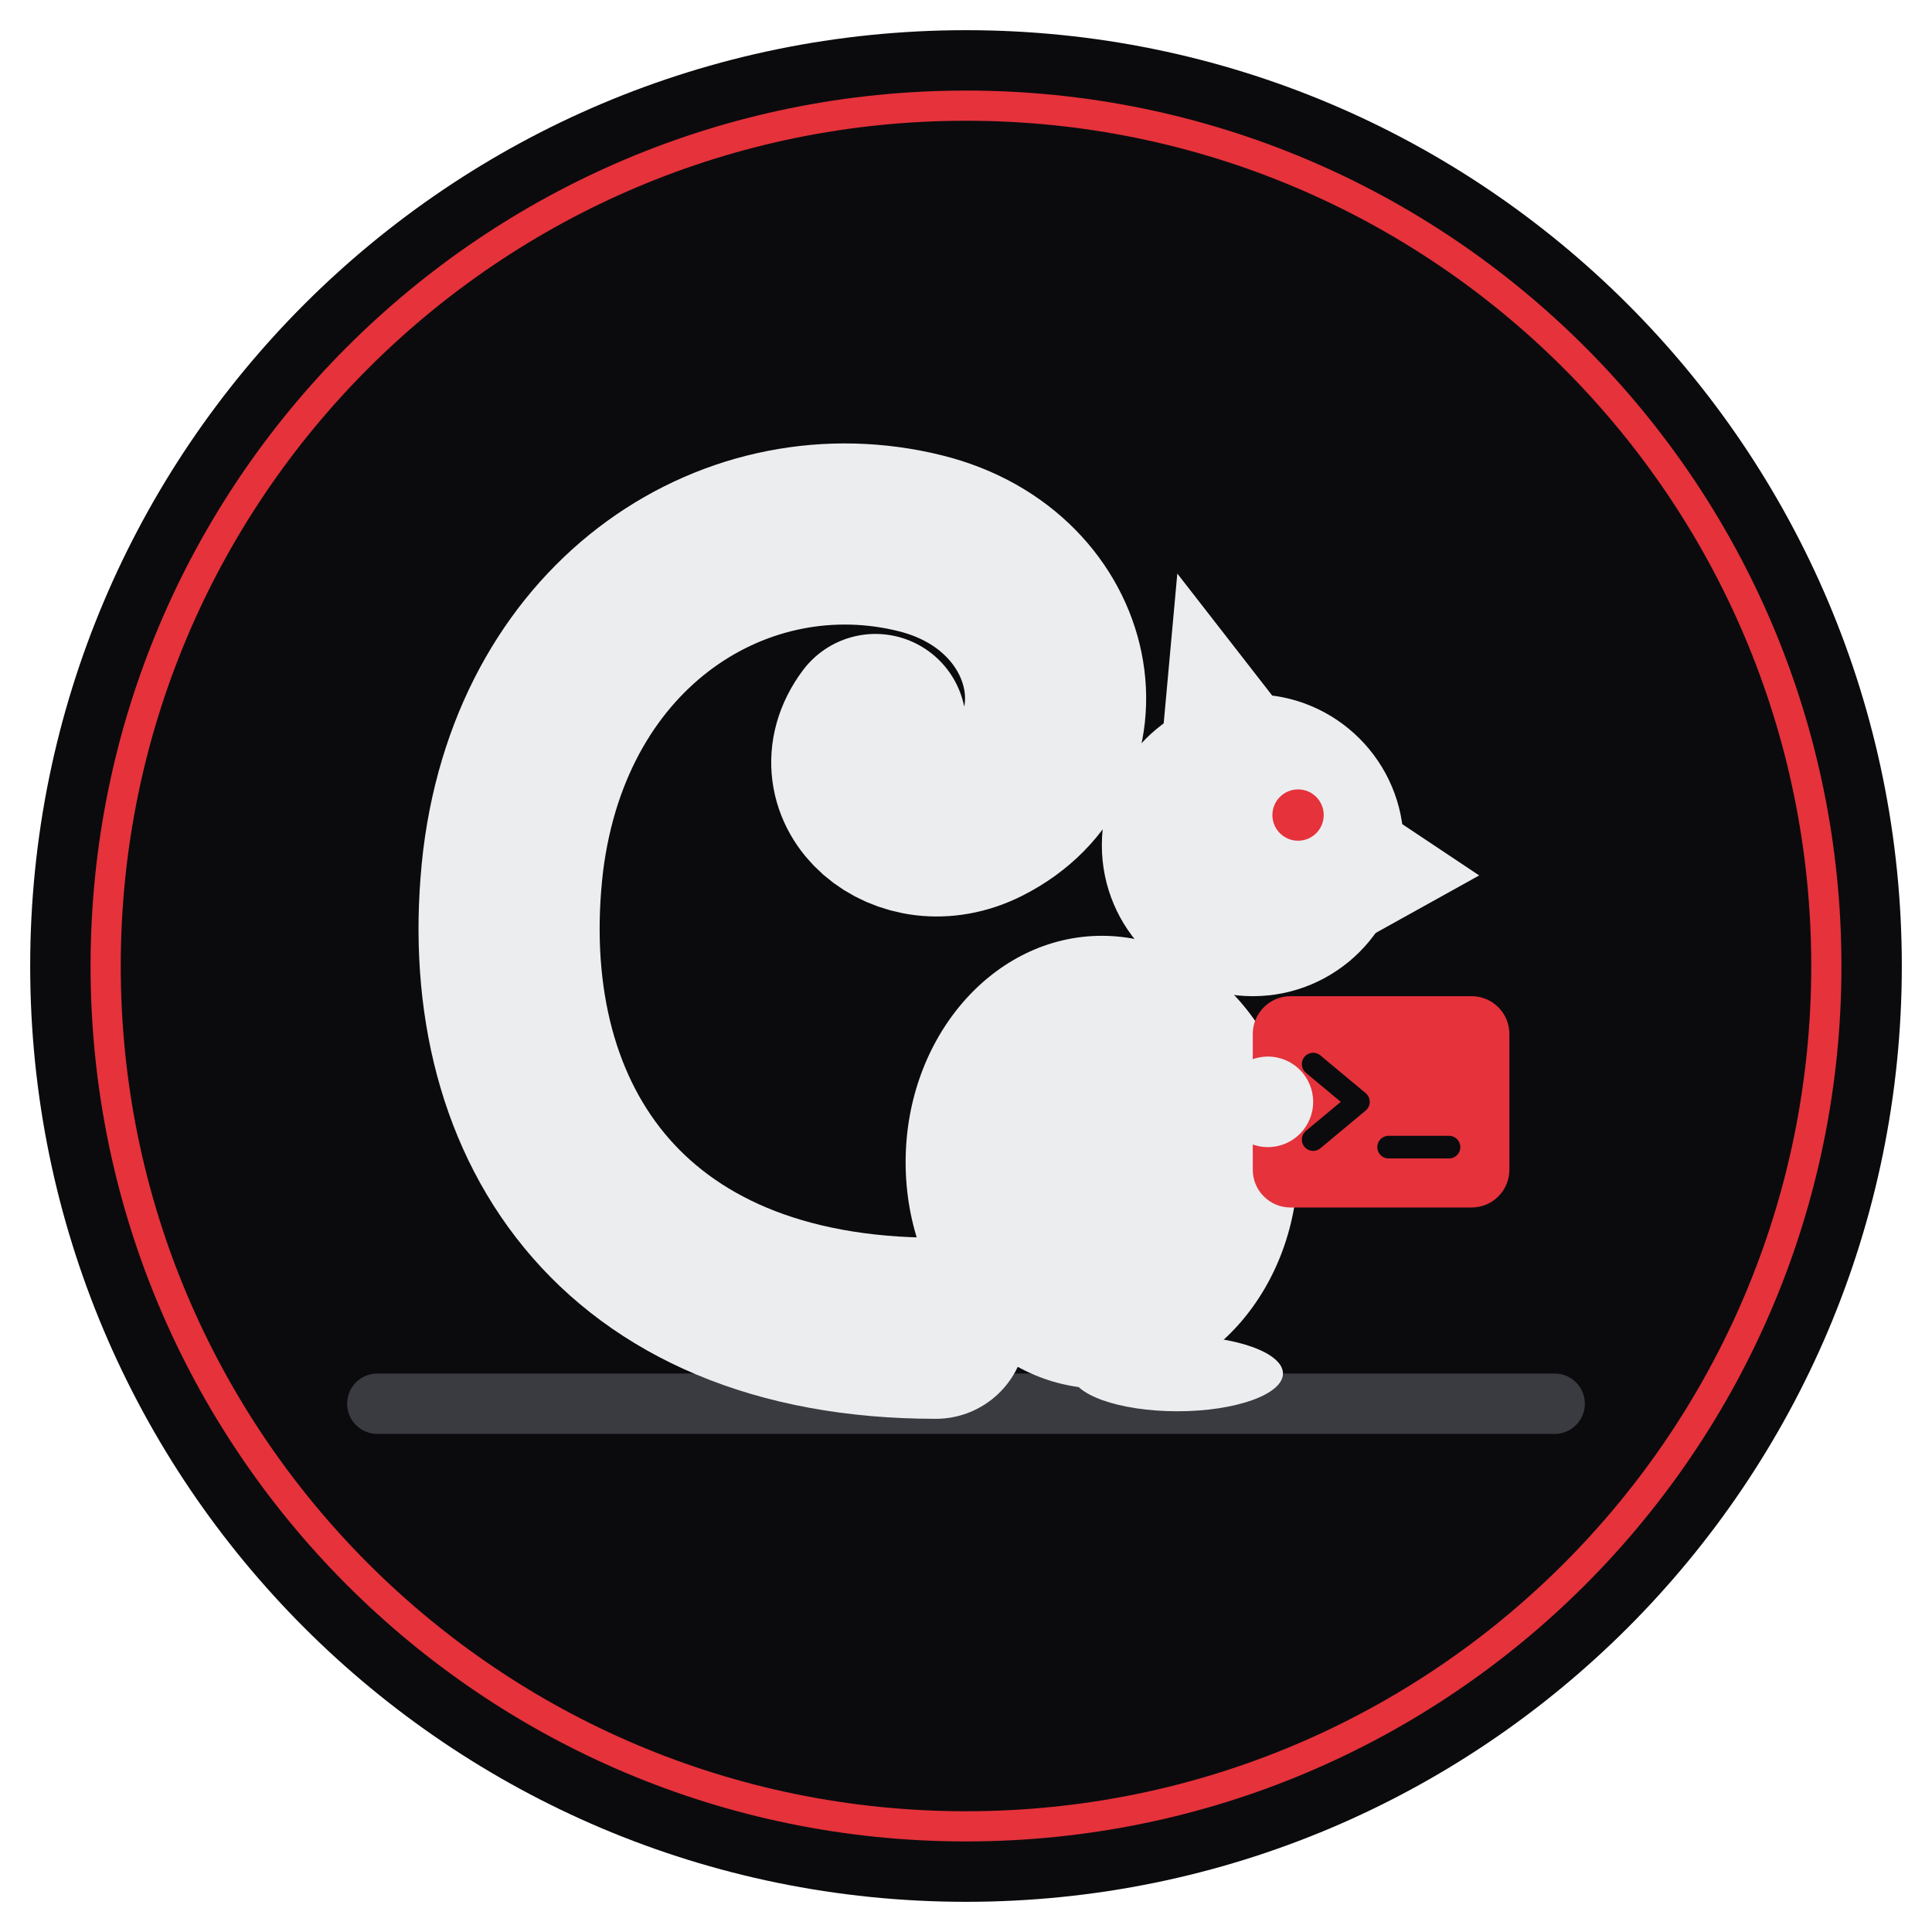
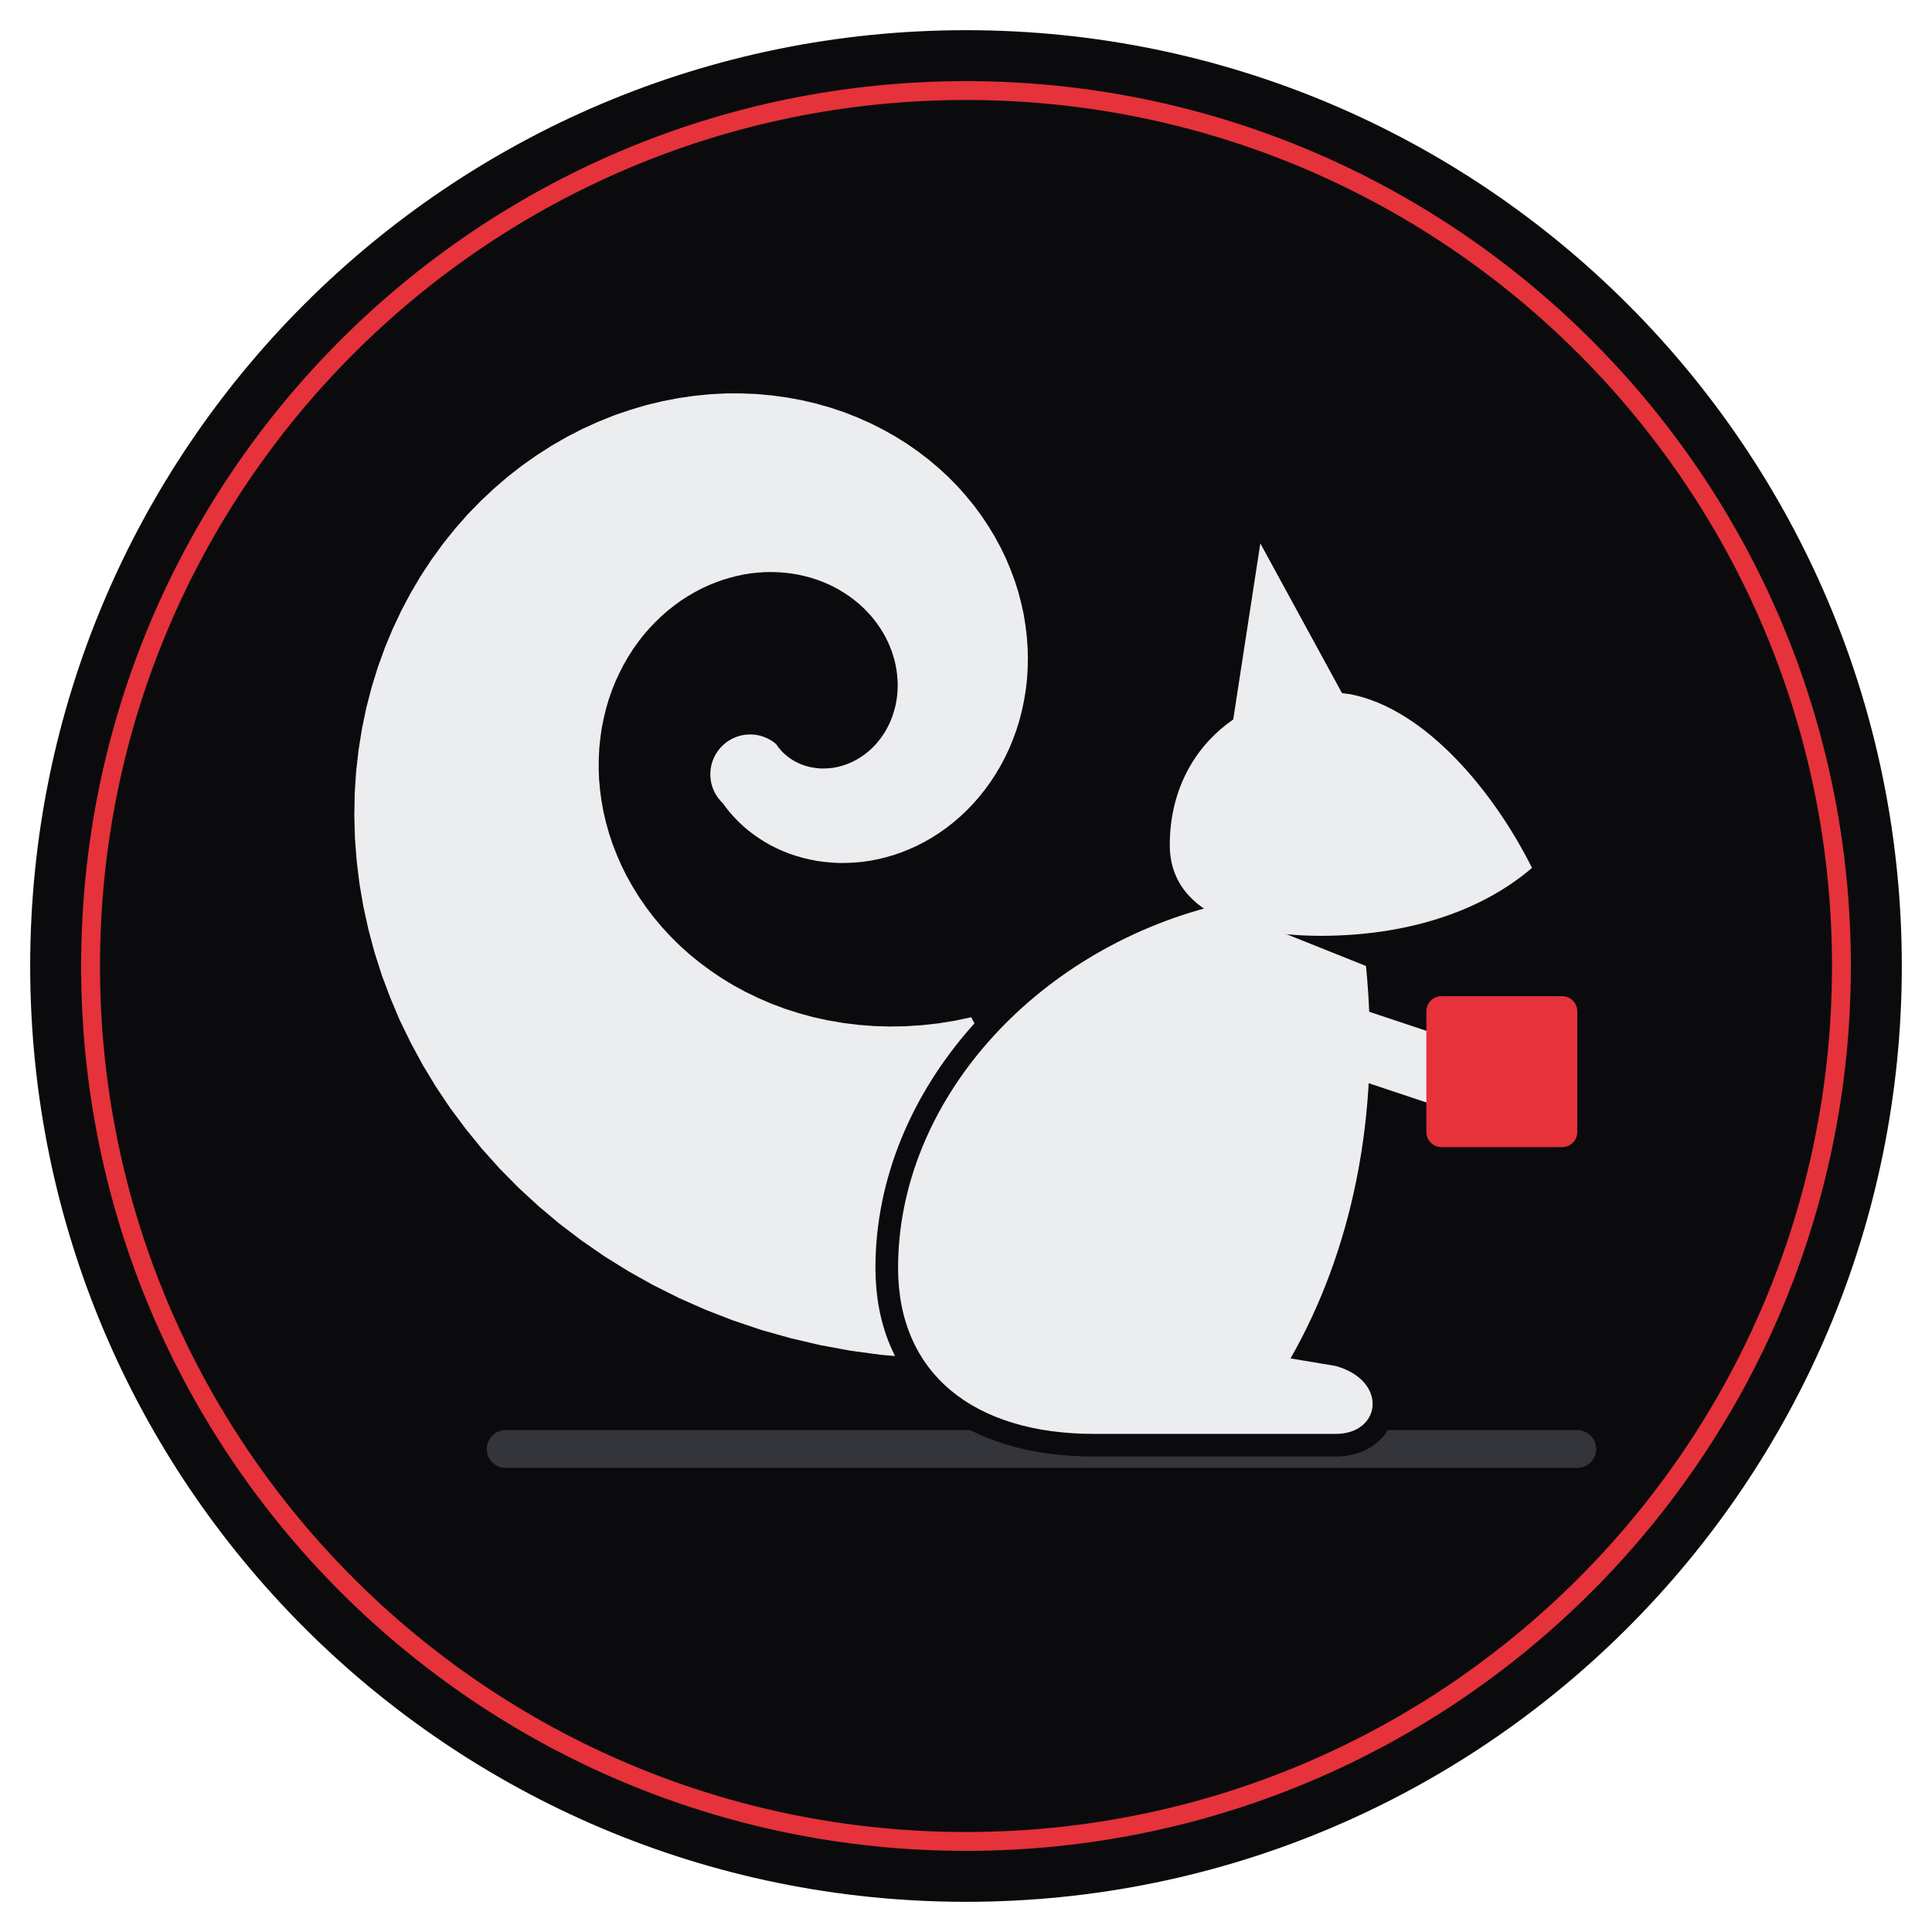
<svg xmlns="http://www.w3.org/2000/svg" viewBox="0 0 256 256" width="256" height="256" role="img" aria-labelledby="title desc">
  <circle cx="128" cy="128" r="124" fill="#0b0b0d" />
-   <circle cx="128" cy="128" r="114" fill="none" stroke="#e5323b" stroke-width="4" />
-   <path d="M50 186 H 206" stroke="#3a3b40" stroke-width="8" stroke-linecap="round" />
-   <g transform="translate(6 0)">
-     <path d="M118 176 C 76 176, 58 148, 62 114 C 66 82, 92 66, 116 72 C 136 77, 140 100, 124 108 C 114 113, 104 104, 110 96" fill="none" stroke="#ecedef" stroke-width="24" stroke-linecap="round" stroke-linejoin="round" />
+   <circle cx="128" cy="128" r="116" fill="none" stroke="#e5323b" stroke-width="2.5" />
+   <g transform="translate(9 2)">
+     <path d="M58 190 H 200" stroke="#34353a" stroke-width="5" stroke-linecap="round" />
    <g fill="#ecedef">
-       <ellipse cx="140" cy="154" rx="26" ry="30" />
-       <circle cx="160" cy="112" r="20" />
-       <path d="M172 104 L 190 116 L 172 126 Z" />
-       <path d="M148 98 L 150 76 L 164 94 Z" />
-       <ellipse cx="150" cy="182" rx="14" ry="5" />
+       <path d="M142.04 174.82 L137.68 175.89 L133.32 176.74 L128.97 177.38 L124.65 177.81 L120.35 178.04 L116.10 178.06 L111.89 177.89 L107.74 177.52 L103.66 176.97 L99.65 176.23 L95.73 175.31 L91.89 174.23 L88.15 172.97 L84.51 171.56 L80.98 170.00 L77.56 168.29 L74.26 166.44 L71.09 164.47 L68.04 162.36 L65.13 160.15 L62.36 157.82 L59.72 155.39 L57.23 152.87 L54.89 150.26 L52.70 147.57 L50.65 144.82 L48.76 142.00 L47.02 139.12 L45.44 136.20 L44.00 133.25 L42.73 130.25 L41.60 127.24 L40.63 124.21 L39.82 121.17 L39.15 118.13 L38.63 115.09 L38.26 112.06 L38.03 109.05 L37.95 106.07 L38.00 103.12 L38.19 100.21 L38.52 97.33 L38.97 94.51 L39.55 91.74 L40.25 89.04 L41.07 86.39 L42.00 83.82 L43.04 81.32 L44.19 78.89 L45.43 76.55 L46.76 74.30 L48.19 72.13 L49.70 70.05 L51.29 68.07 L52.95 66.18 L54.68 64.40 L56.47 62.72 L58.32 61.13 L60.21 59.66 L62.16 58.29 L64.15 57.02 L66.17 55.86 L68.22 54.81 L70.30 53.87 L72.39 53.03 L74.50 52.31 L76.62 51.68 L78.74 51.17 L80.86 50.76 L82.98 50.45 L85.08 50.24 L87.17 50.13 L89.24 50.13 L91.29 50.21 L93.31 50.40 L95.29 50.67 L97.24 51.03 L99.15 51.48 L101.02 52.01 L102.84 52.62 L104.60 53.31 L106.32 54.07 L107.98 54.91 L109.59 55.81 L111.13 56.77 L112.61 57.80 L114.02 58.88 L115.37 60.01 L116.65 61.19 L117.86 62.42 L118.99 63.69 L120.06 65.00 L121.05 66.34 L121.97 67.72 L122.81 69.11 L123.58 70.53 L124.28 71.97 L124.89 73.43 L125.44 74.90 L125.91 76.37 L126.30 77.85 L126.63 79.33 L126.87 80.81 L127.05 82.28 L127.16 83.74 L127.20 85.19 L127.17 86.63 L127.08 88.04 L126.92 89.44 L126.69 90.81 L126.41 92.15 L126.07 93.47 L125.67 94.76 L125.21 96.01 L124.71 97.22 L124.15 98.40 L123.54 99.54 L122.89 100.63 L122.20 101.68 L121.46 102.69 L120.69 103.65 L119.88 104.57 L119.04 105.44 L118.17 106.25 L117.27 107.02 L116.34 107.74 L115.40 108.40 L114.43 109.02 L113.45 109.58 L112.45 110.09 L111.44 110.54 L110.42 110.95 L109.40 111.30 L108.37 111.60 L107.33 111.85 L106.30 112.05 L105.28 112.20 L104.25 112.29 L103.24 112.34 L102.23 112.35 L101.24 112.30 L100.26 112.21 L99.29 112.08 L98.35 111.90 L97.42 111.68 L96.51 111.42 L95.63 111.13 L94.77 110.79 L93.94 110.42 L93.13 110.01 L92.35 109.57 L91.61 109.10 L90.89 108.60 L90.20 108.08 L89.55 107.53 L88.93 106.95 L88.34 106.35 L87.79 105.74 L87.27 105.10 L86.79 104.45 A 5.28 5.28 0 0 1 93.85 96.60 L93.85 96.60 L94.02 96.85 L94.21 97.10 L94.41 97.34 L94.62 97.57 L94.84 97.80 L95.08 98.01 L95.33 98.22 L95.60 98.42 L95.88 98.61 L96.16 98.79 L96.47 98.96 L96.78 99.11 L97.10 99.25 L97.44 99.38 L97.78 99.49 L98.13 99.59 L98.49 99.67 L98.86 99.73 L99.24 99.78 L99.63 99.82 L100.02 99.83 L100.41 99.82 L100.81 99.80 L101.21 99.76 L101.62 99.70 L102.03 99.61 L102.43 99.51 L102.84 99.39 L103.25 99.24 L103.65 99.08 L104.06 98.89 L104.45 98.68 L104.85 98.45 L105.23 98.20 L105.61 97.93 L105.98 97.64 L106.34 97.33 L106.69 96.99 L107.03 96.64 L107.35 96.26 L107.66 95.87 L107.96 95.45 L108.24 95.02 L108.50 94.57 L108.74 94.10 L108.97 93.61 L109.17 93.11 L109.35 92.59 L109.51 92.06 L109.65 91.52 L109.76 90.96 L109.85 90.39 L109.91 89.81 L109.94 89.22 L109.95 88.62 L109.92 88.01 L109.87 87.40 L109.79 86.78 L109.68 86.16 L109.54 85.54 L109.36 84.92 L109.16 84.29 L108.92 83.68 L108.65 83.06 L108.35 82.45 L108.02 81.85 L107.65 81.26 L107.25 80.68 L106.82 80.11 L106.36 79.55 L105.86 79.01 L105.34 78.49 L104.78 77.98 L104.19 77.50 L103.58 77.04 L102.93 76.60 L102.26 76.19 L101.55 75.80 L100.83 75.45 L100.07 75.12 L99.29 74.83 L98.49 74.57 L97.67 74.35 L96.83 74.16 L95.97 74.01 L95.09 73.90 L94.20 73.83 L93.29 73.80 L92.37 73.81 L91.45 73.87 L90.51 73.97 L89.57 74.12 L88.62 74.32 L87.68 74.56 L86.73 74.85 L85.79 75.19 L84.85 75.57 L83.92 76.01 L82.99 76.50 L82.09 77.03 L81.19 77.61 L80.32 78.25 L79.46 78.93 L78.63 79.66 L77.82 80.44 L77.04 81.26 L76.29 82.13 L75.57 83.05 L74.89 84.01 L74.24 85.02 L73.64 86.07 L73.08 87.16 L72.56 88.28 L72.09 89.45 L71.67 90.65 L71.31 91.88 L71.00 93.15 L70.74 94.44 L70.55 95.77 L70.41 97.11 L70.34 98.48 L70.33 99.87 L70.38 101.27 L70.51 102.69 L70.70 104.12 L70.96 105.55 L71.30 106.99 L71.70 108.43 L72.18 109.87 L72.74 111.30 L73.36 112.72 L74.06 114.13 L74.84 115.51 L75.69 116.88 L76.62 118.23 L77.62 119.54 L78.69 120.82 L79.84 122.07 L81.06 123.28 L82.35 124.44 L83.71 125.55 L85.14 126.61 L86.64 127.62 L88.20 128.57 L89.83 129.45 L91.51 130.26 L93.25 131.01 L95.05 131.68 L96.90 132.27 L98.80 132.79 L100.75 133.21 L102.73 133.55 L104.76 133.80 L106.82 133.96 L108.92 134.02 L111.04 133.98 L113.18 133.84 L115.34 133.60 L117.51 133.25 L119.69 132.79 Z" />
+       <path stroke="#0b0b0d" stroke-width="6" paint-order="stroke" d="M152 118 C 128 124, 110 144, 110 166 C 110 180, 120 188, 136 188 L 168 188 C 174 188, 175 181, 168 179 L 162 178 C 170 164, 174 146, 172 126 Z" />
+       <path d="M146 110 C 146 96, 158 88, 170 90 C 180 92, 189 103, 194 113 C 187 119, 177 122, 166 122 C 154 122, 146 118, 146 110 Z" />
+       <path d="M154 96 L 158 70 L 170 92 Z" />
+       <path d="M164 134 L 182 140" stroke="#ecedef" stroke-width="9" stroke-linecap="round" />
    </g>
-     <circle cx="166" cy="108" r="3.4" fill="#e5323b" />
-     <rect x="160" y="132" width="34" height="28" rx="5" fill="#e5323b" />
-     <path d="M168 141 L 174 146 L 168 151" fill="none" stroke="#0b0b0d" stroke-width="3" stroke-linecap="round" stroke-linejoin="round" />
-     <path d="M178 152 H 186" stroke="#0b0b0d" stroke-width="3" stroke-linecap="round" />
-     <circle cx="162" cy="146" r="6" fill="#ecedef" />
+     <rect x="180" y="130" width="20" height="20" rx="2" fill="#e5323b" />
  </g>
</svg>
